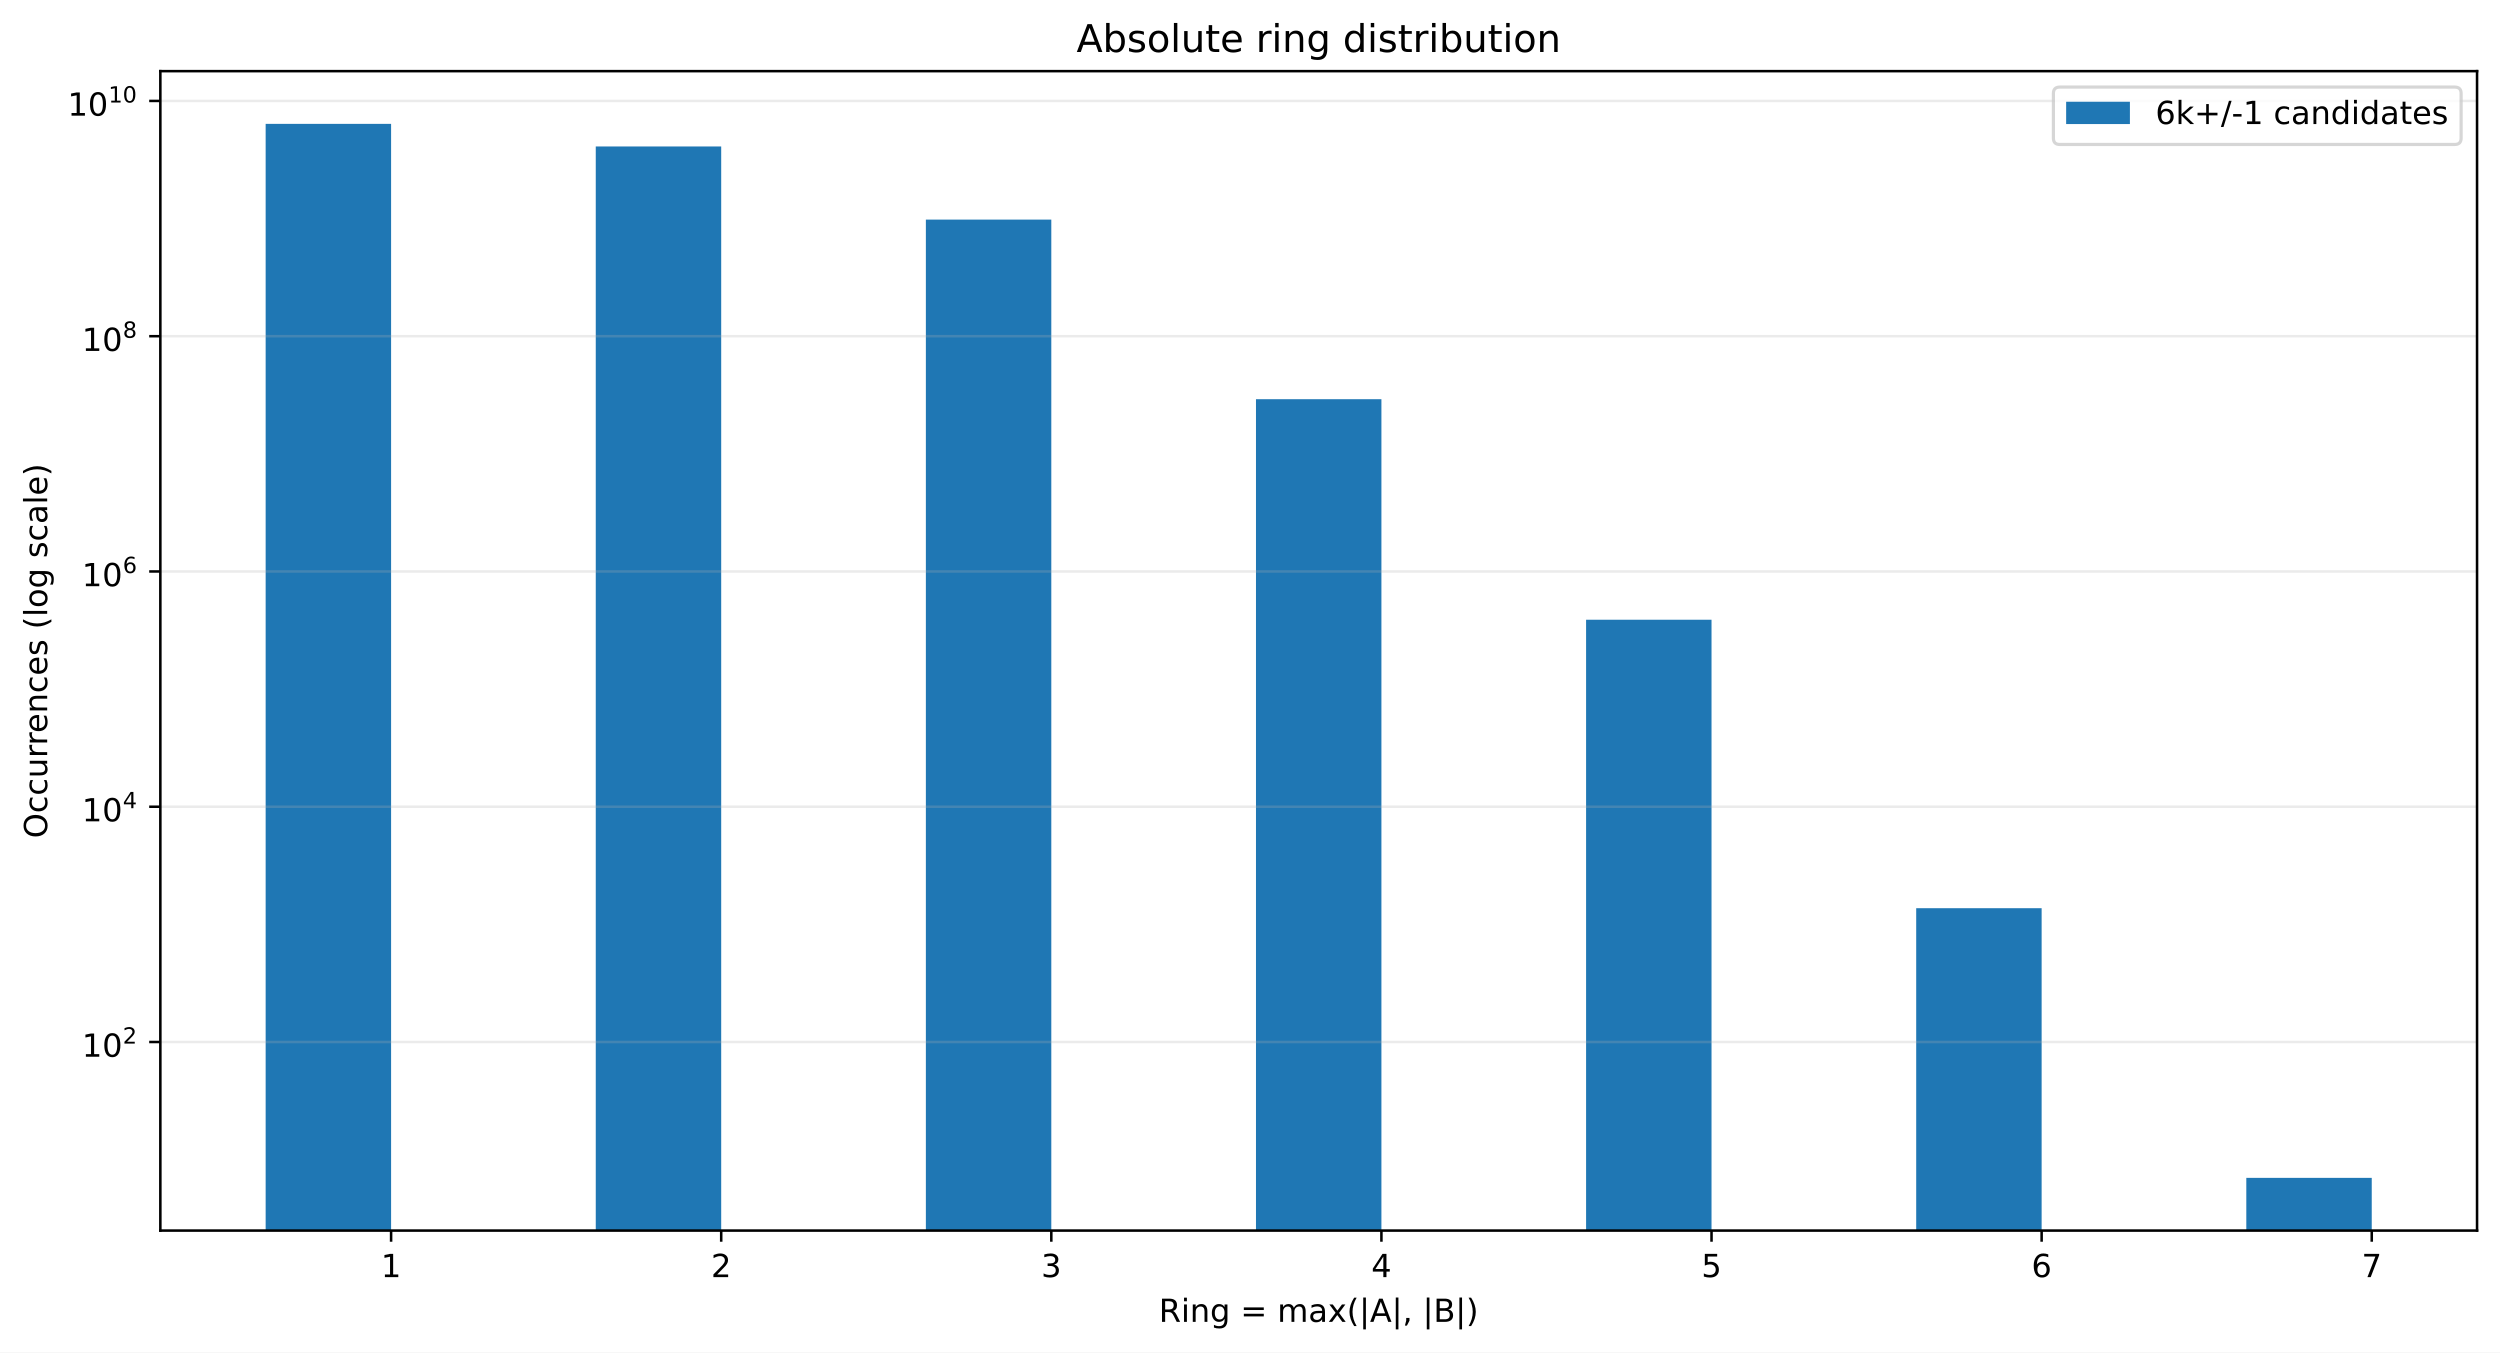
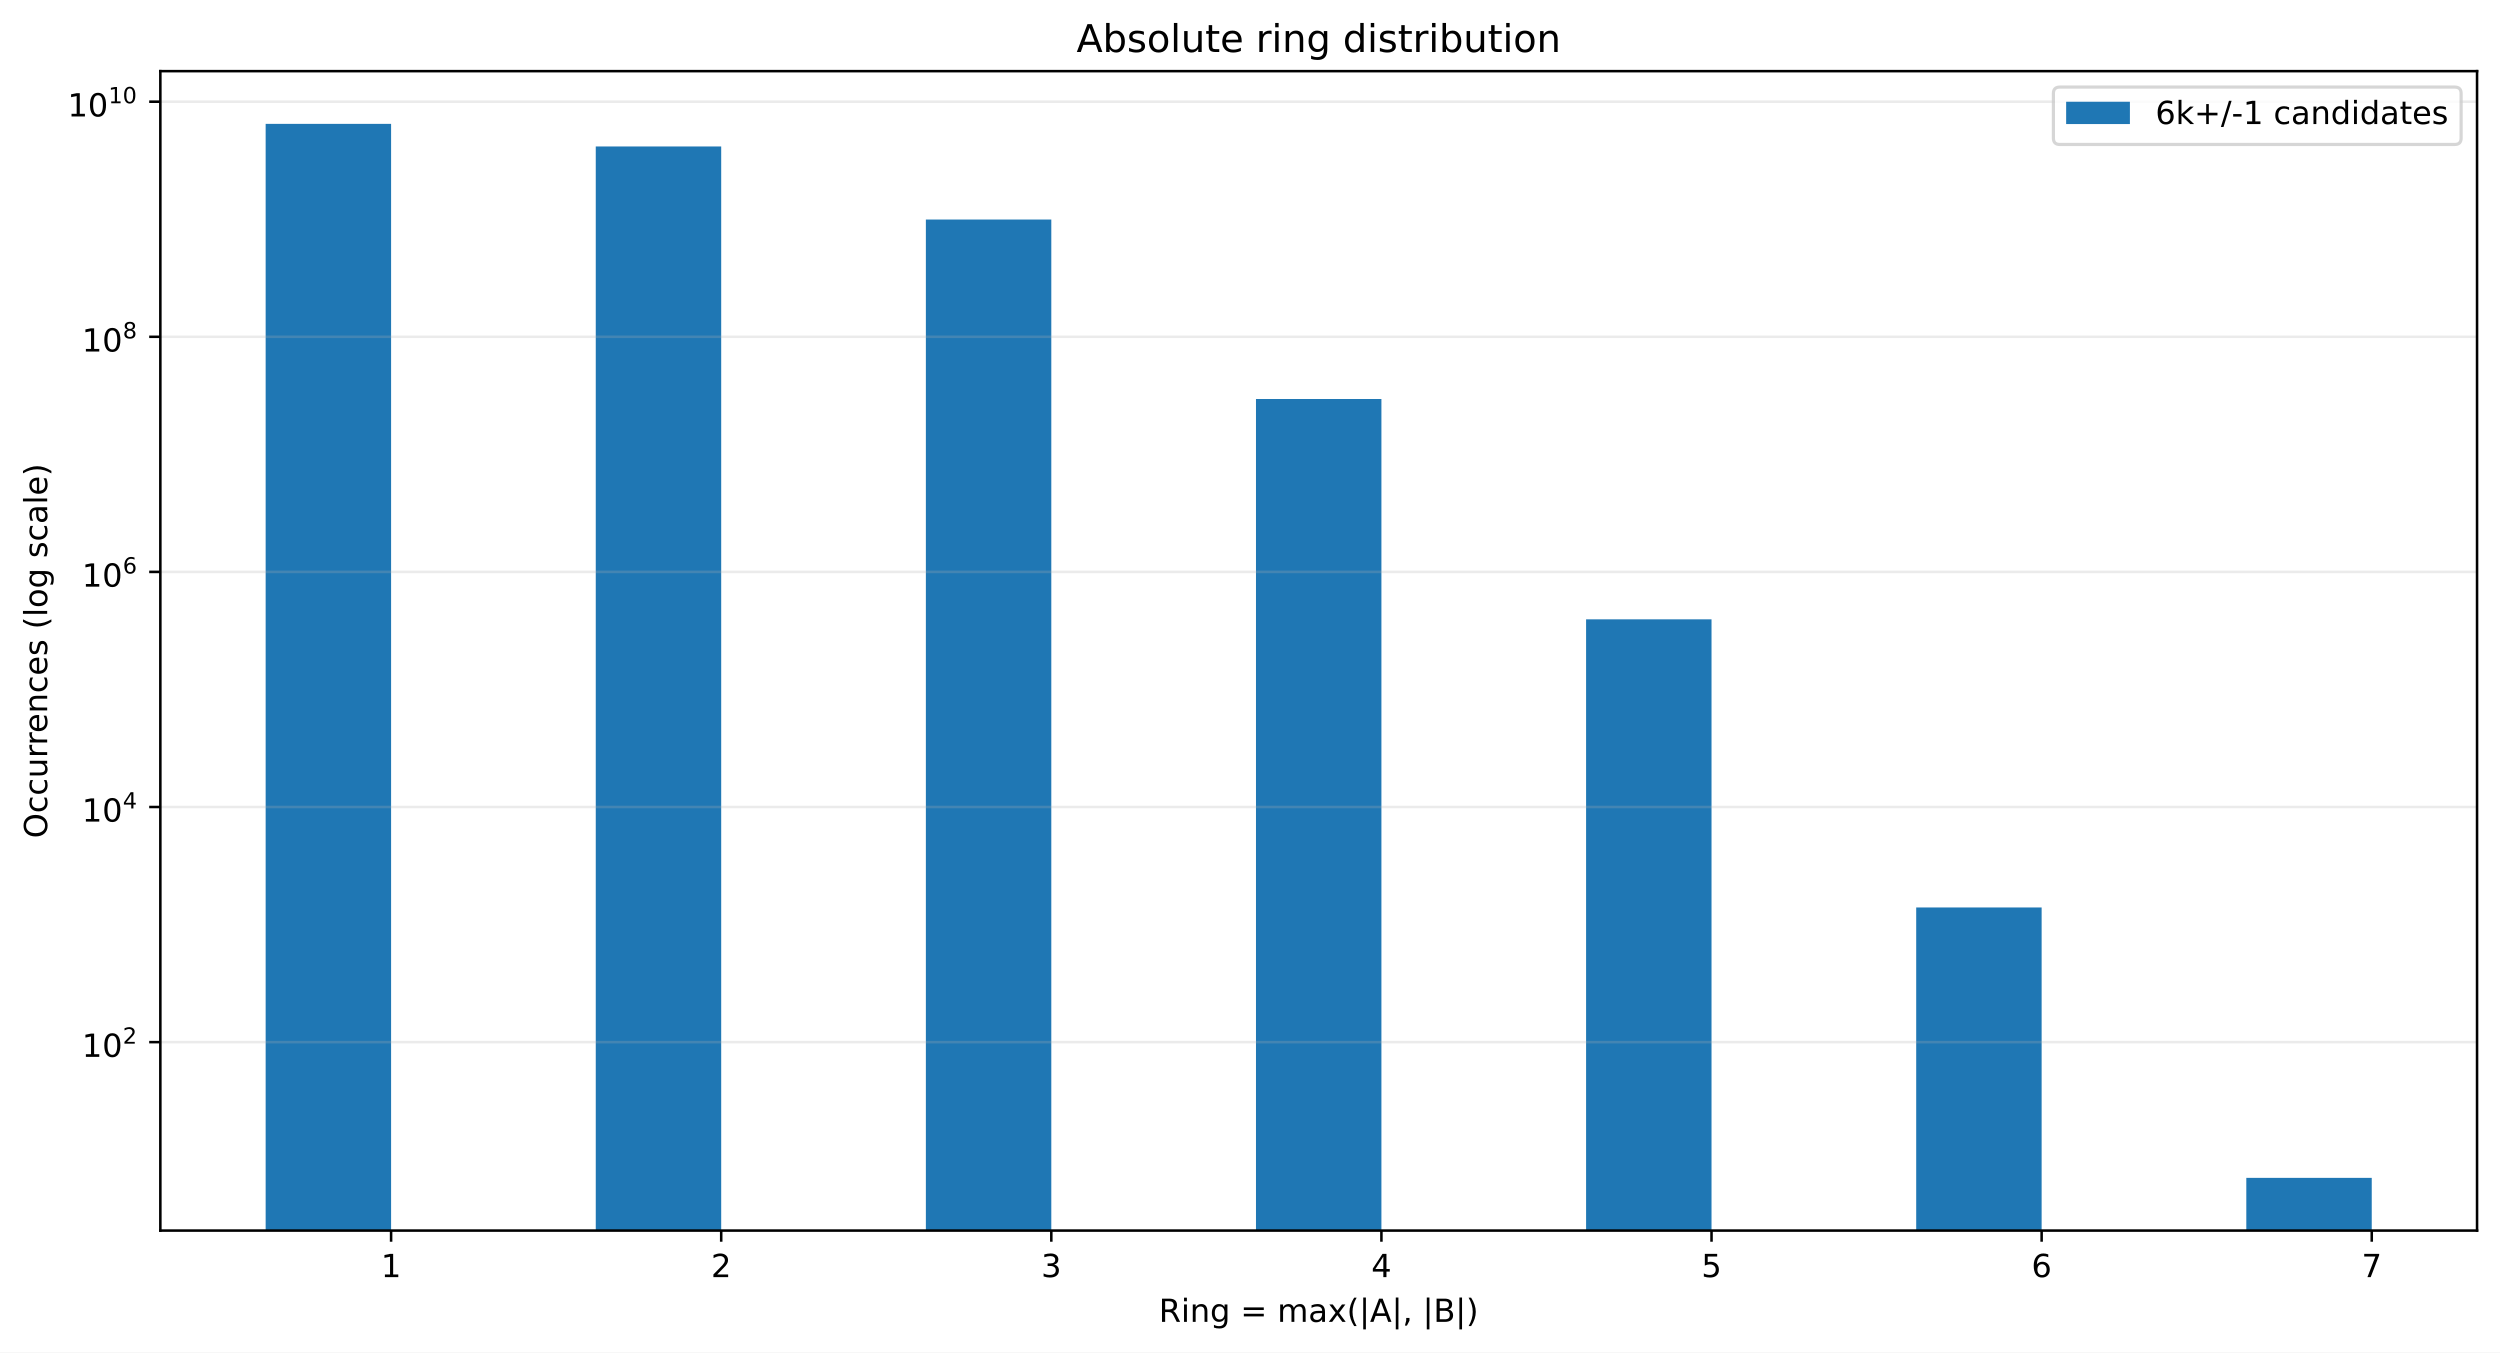
<svg xmlns="http://www.w3.org/2000/svg" xmlns:xlink="http://www.w3.org/1999/xlink" width="784.258pt" height="424.28pt" viewBox="0 0 784.258 424.28" version="1.1">
  <defs>
    <style type="text/css">*{stroke-linejoin: round; stroke-linecap: butt}</style>
  </defs>
  <g id="figure_1">
    <g id="patch_1">
      <path d="M 0 424.28  L 784.258 424.28  L 784.258 0  L 0 0  z " style="fill: #ffffff" />
    </g>
    <g id="axes_1">
      <g id="patch_2">
        <path d="M 50.301 386.036  L 777.058 386.036  L 777.058 22.318  L 50.301 22.318  z " style="fill: #ffffff" />
      </g>
      <g id="patch_3">
-         <path d="M 83.335 37303.512  L 122.687 37303.512  L 122.687 38.851  L 83.335 38.851  z " clip-path="url(#p1a596ff00c)" style="fill: #1f77b4" />
+         <path d="M 83.335 37276.998  L 122.687 37276.998  L 122.687 38.851  L 83.335 38.851  z " clip-path="url(#p537d905f52)" style="fill: #1f77b4" />
      </g>
      <g id="patch_4">
-         <path d="M 186.891 37303.512  L 226.243 37303.512  L 226.243 45.954  L 186.891 45.954  z " clip-path="url(#p1a596ff00c)" style="fill: #1f77b4" />
+         <path d="M 186.891 37276.998  L 226.243 37276.998  L 226.243 45.949  L 186.891 45.949  z " clip-path="url(#p537d905f52)" style="fill: #1f77b4" />
      </g>
      <g id="patch_5">
-         <path d="M 290.448 37303.512  L 329.799 37303.512  L 329.799 68.896  L 290.448 68.896  z " clip-path="url(#p1a596ff00c)" style="fill: #1f77b4" />
+         <path d="M 290.448 37276.998  L 329.799 37276.998  L 329.799 68.874  L 290.448 68.874  z " clip-path="url(#p537d905f52)" style="fill: #1f77b4" />
      </g>
      <g id="patch_6">
-         <path d="M 394.004 37303.512  L 433.355 37303.512  L 433.355 125.231  L 394.004 125.231  z " clip-path="url(#p1a596ff00c)" style="fill: #1f77b4" />
+         <path d="M 394.004 37276.998  L 433.355 37276.998  L 433.355 125.17  L 394.004 125.17  z " clip-path="url(#p537d905f52)" style="fill: #1f77b4" />
      </g>
      <g id="patch_7">
-         <path d="M 497.56 37303.512  L 536.912 37303.512  L 536.912 194.41  L 497.56 194.41  z " clip-path="url(#p1a596ff00c)" style="fill: #1f77b4" />
+         <path d="M 497.56 37276.998  L 536.912 37276.998  L 536.912 194.293  L 497.56 194.293  z " clip-path="url(#p537d905f52)" style="fill: #1f77b4" />
      </g>
      <g id="patch_8">
-         <path d="M 601.116 37303.512  L 640.468 37303.512  L 640.468 284.912  L 601.116 284.912  z " clip-path="url(#p1a596ff00c)" style="fill: #1f77b4" />
+         <path d="M 601.116 37276.998  L 640.468 37276.998  L 640.468 284.684  L 601.116 284.684  z " clip-path="url(#p537d905f52)" style="fill: #1f77b4" />
      </g>
      <g id="patch_9">
-         <path d="M 704.673 37303.512  L 744.024 37303.512  L 744.024 369.503  L 704.673 369.503  z " clip-path="url(#p1a596ff00c)" style="fill: #1f77b4" />
+         <path d="M 704.673 37276.998  L 744.024 37276.998  L 744.024 369.503  L 704.673 369.503  z " clip-path="url(#p537d905f52)" style="fill: #1f77b4" />
      </g>
      <g id="matplotlib.axis_1">
        <g id="xtick_1">
          <g id="line2d_1">
            <defs>
-               <path id="m20269017ff" d="M 0 0  L 0 3.5  " style="stroke: #000000; stroke-width: 0.8" />
+               <path id="med111363a4" d="M 0 0  L 0 3.5  " style="stroke: #000000; stroke-width: 0.8" />
            </defs>
            <g>
-               <use xlink:href="#m20269017ff" x="122.687" y="386.036" style="stroke: #000000; stroke-width: 0.8" />
+               <use xlink:href="#med111363a4" x="122.687" y="386.036" style="stroke: #000000; stroke-width: 0.8" />
            </g>
          </g>
          <g id="text_1">
            <g transform="translate(119.5053 400.6334) scale(0.1 -0.1)">
              <defs>
                <path id="DejaVuSans-14" d="M 794 531  L 1825 531  L 1825 4091  L 703 3866  L 703 4441  L 1819 4666  L 2450 4666  L 2450 531  L 3481 531  L 3481 0  L 794 0  L 794 531  z " transform="scale(0.015625)" />
              </defs>
              <use xlink:href="#DejaVuSans-14" />
            </g>
          </g>
        </g>
        <g id="xtick_2">
          <g id="line2d_2">
            <g>
-               <use xlink:href="#m20269017ff" x="226.243" y="386.036" style="stroke: #000000; stroke-width: 0.8" />
+               <use xlink:href="#med111363a4" x="226.243" y="386.036" style="stroke: #000000; stroke-width: 0.8" />
            </g>
          </g>
          <g id="text_2">
            <g transform="translate(223.0616 400.6334) scale(0.1 -0.1)">
              <defs>
                <path id="DejaVuSans-15" d="M 1228 531  L 3431 531  L 3431 0  L 469 0  L 469 531  Q 828 903 1448 1529  Q 2069 2156 2228 2338  Q 2531 2678 2651 2914  Q 2772 3150 2772 3378  Q 2772 3750 2511 3984  Q 2250 4219 1831 4219  Q 1534 4219 1204 4116  Q 875 4013 500 3803  L 500 4441  Q 881 4594 1212 4672  Q 1544 4750 1819 4750  Q 2544 4750 2975 4387  Q 3406 4025 3406 3419  Q 3406 3131 3298 2873  Q 3191 2616 2906 2266  Q 2828 2175 2409 1742  Q 1991 1309 1228 531  z " transform="scale(0.015625)" />
              </defs>
              <use xlink:href="#DejaVuSans-15" />
            </g>
          </g>
        </g>
        <g id="xtick_3">
          <g id="line2d_3">
            <g>
-               <use xlink:href="#m20269017ff" x="329.799" y="386.036" style="stroke: #000000; stroke-width: 0.8" />
+               <use xlink:href="#med111363a4" x="329.799" y="386.036" style="stroke: #000000; stroke-width: 0.8" />
            </g>
          </g>
          <g id="text_3">
            <g transform="translate(326.6178 400.6334) scale(0.1 -0.1)">
              <defs>
                <path id="DejaVuSans-16" d="M 2597 2516  Q 3050 2419 3304 2112  Q 3559 1806 3559 1356  Q 3559 666 3084 287  Q 2609 -91 1734 -91  Q 1441 -91 1130 -33  Q 819 25 488 141  L 488 750  Q 750 597 1062 519  Q 1375 441 1716 441  Q 2309 441 2620 675  Q 2931 909 2931 1356  Q 2931 1769 2642 2001  Q 2353 2234 1838 2234  L 1294 2234  L 1294 2753  L 1863 2753  Q 2328 2753 2575 2939  Q 2822 3125 2822 3475  Q 2822 3834 2567 4026  Q 2313 4219 1838 4219  Q 1578 4219 1281 4162  Q 984 4106 628 3988  L 628 4550  Q 988 4650 1302 4700  Q 1616 4750 1894 4750  Q 2613 4750 3031 4423  Q 3450 4097 3450 3541  Q 3450 3153 3228 2886  Q 3006 2619 2597 2516  z " transform="scale(0.015625)" />
              </defs>
              <use xlink:href="#DejaVuSans-16" />
            </g>
          </g>
        </g>
        <g id="xtick_4">
          <g id="line2d_4">
            <g>
-               <use xlink:href="#m20269017ff" x="433.355" y="386.036" style="stroke: #000000; stroke-width: 0.8" />
+               <use xlink:href="#med111363a4" x="433.355" y="386.036" style="stroke: #000000; stroke-width: 0.8" />
            </g>
          </g>
          <g id="text_4">
            <g transform="translate(430.174 400.6334) scale(0.1 -0.1)">
              <defs>
                <path id="DejaVuSans-17" d="M 2419 4116  L 825 1625  L 2419 1625  L 2419 4116  z M 2253 4666  L 3047 4666  L 3047 1625  L 3713 1625  L 3713 1100  L 3047 1100  L 3047 0  L 2419 0  L 2419 1100  L 313 1100  L 313 1709  L 2253 4666  z " transform="scale(0.015625)" />
              </defs>
              <use xlink:href="#DejaVuSans-17" />
            </g>
          </g>
        </g>
        <g id="xtick_5">
          <g id="line2d_5">
            <g>
-               <use xlink:href="#m20269017ff" x="536.912" y="386.036" style="stroke: #000000; stroke-width: 0.8" />
+               <use xlink:href="#med111363a4" x="536.912" y="386.036" style="stroke: #000000; stroke-width: 0.8" />
            </g>
          </g>
          <g id="text_5">
            <g transform="translate(533.7303 400.6334) scale(0.1 -0.1)">
              <defs>
                <path id="DejaVuSans-18" d="M 691 4666  L 3169 4666  L 3169 4134  L 1269 4134  L 1269 2991  Q 1406 3038 1543 3061  Q 1681 3084 1819 3084  Q 2600 3084 3056 2656  Q 3513 2228 3513 1497  Q 3513 744 3044 326  Q 2575 -91 1722 -91  Q 1428 -91 1123 -41  Q 819 9 494 109  L 494 744  Q 775 591 1075 516  Q 1375 441 1709 441  Q 2250 441 2565 725  Q 2881 1009 2881 1497  Q 2881 1984 2565 2268  Q 2250 2553 1709 2553  Q 1456 2553 1204 2497  Q 953 2441 691 2322  L 691 4666  z " transform="scale(0.015625)" />
              </defs>
              <use xlink:href="#DejaVuSans-18" />
            </g>
          </g>
        </g>
        <g id="xtick_6">
          <g id="line2d_6">
            <g>
-               <use xlink:href="#m20269017ff" x="640.468" y="386.036" style="stroke: #000000; stroke-width: 0.8" />
+               <use xlink:href="#med111363a4" x="640.468" y="386.036" style="stroke: #000000; stroke-width: 0.8" />
            </g>
          </g>
          <g id="text_6">
            <g transform="translate(637.2865 400.6334) scale(0.1 -0.1)">
              <defs>
                <path id="DejaVuSans-19" d="M 2113 2584  Q 1688 2584 1439 2293  Q 1191 2003 1191 1497  Q 1191 994 1439 701  Q 1688 409 2113 409  Q 2538 409 2786 701  Q 3034 994 3034 1497  Q 3034 2003 2786 2293  Q 2538 2584 2113 2584  z M 3366 4563  L 3366 3988  Q 3128 4100 2886 4159  Q 2644 4219 2406 4219  Q 1781 4219 1451 3797  Q 1122 3375 1075 2522  Q 1259 2794 1537 2939  Q 1816 3084 2150 3084  Q 2853 3084 3261 2657  Q 3669 2231 3669 1497  Q 3669 778 3244 343  Q 2819 -91 2113 -91  Q 1303 -91 875 529  Q 447 1150 447 2328  Q 447 3434 972 4092  Q 1497 4750 2381 4750  Q 2619 4750 2861 4703  Q 3103 4656 3366 4563  z " transform="scale(0.015625)" />
              </defs>
              <use xlink:href="#DejaVuSans-19" />
            </g>
          </g>
        </g>
        <g id="xtick_7">
          <g id="line2d_7">
            <g>
-               <use xlink:href="#m20269017ff" x="744.024" y="386.036" style="stroke: #000000; stroke-width: 0.8" />
+               <use xlink:href="#med111363a4" x="744.024" y="386.036" style="stroke: #000000; stroke-width: 0.8" />
            </g>
          </g>
          <g id="text_7">
            <g transform="translate(740.8427 400.6334) scale(0.1 -0.1)">
              <defs>
                <path id="DejaVuSans-1a" d="M 525 4666  L 3525 4666  L 3525 4397  L 1831 0  L 1172 0  L 2766 4134  L 525 4134  L 525 4666  z " transform="scale(0.015625)" />
              </defs>
              <use xlink:href="#DejaVuSans-1a" />
            </g>
          </g>
        </g>
        <g id="text_8">
          <g transform="translate(363.5437 414.678) scale(0.1 -0.1)">
            <defs>
              <path id="DejaVuSans-35" d="M 2841 2188  Q 3044 2119 3236 1894  Q 3428 1669 3622 1275  L 4263 0  L 3584 0  L 2988 1197  Q 2756 1666 2539 1819  Q 2322 1972 1947 1972  L 1259 1972  L 1259 0  L 628 0  L 628 4666  L 2053 4666  Q 2853 4666 3247 4331  Q 3641 3997 3641 3322  Q 3641 2881 3436 2590  Q 3231 2300 2841 2188  z M 1259 4147  L 1259 2491  L 2053 2491  Q 2509 2491 2742 2702  Q 2975 2913 2975 3322  Q 2975 3731 2742 3939  Q 2509 4147 2053 4147  L 1259 4147  z " transform="scale(0.015625)" />
              <path id="DejaVuSans-4c" d="M 603 3500  L 1178 3500  L 1178 0  L 603 0  L 603 3500  z M 603 4863  L 1178 4863  L 1178 4134  L 603 4134  L 603 4863  z " transform="scale(0.015625)" />
              <path id="DejaVuSans-51" d="M 3513 2113  L 3513 0  L 2938 0  L 2938 2094  Q 2938 2591 2744 2837  Q 2550 3084 2163 3084  Q 1697 3084 1428 2787  Q 1159 2491 1159 1978  L 1159 0  L 581 0  L 581 3500  L 1159 3500  L 1159 2956  Q 1366 3272 1645 3428  Q 1925 3584 2291 3584  Q 2894 3584 3203 3211  Q 3513 2838 3513 2113  z " transform="scale(0.015625)" />
              <path id="DejaVuSans-4a" d="M 2906 1791  Q 2906 2416 2648 2759  Q 2391 3103 1925 3103  Q 1463 3103 1205 2759  Q 947 2416 947 1791  Q 947 1169 1205 825  Q 1463 481 1925 481  Q 2391 481 2648 825  Q 2906 1169 2906 1791  z M 3481 434  Q 3481 -459 3084 -895  Q 2688 -1331 1869 -1331  Q 1566 -1331 1297 -1286  Q 1028 -1241 775 -1147  L 775 -588  Q 1028 -725 1275 -790  Q 1522 -856 1778 -856  Q 2344 -856 2625 -561  Q 2906 -266 2906 331  L 2906 616  Q 2728 306 2450 153  Q 2172 0 1784 0  Q 1141 0 747 490  Q 353 981 353 1791  Q 353 2603 747 3093  Q 1141 3584 1784 3584  Q 2172 3584 2450 3431  Q 2728 3278 2906 2969  L 2906 3500  L 3481 3500  L 3481 434  z " transform="scale(0.015625)" />
              <path id="DejaVuSans-3" transform="scale(0.015625)" />
              <path id="DejaVuSans-20" d="M 678 2906  L 4684 2906  L 4684 2381  L 678 2381  L 678 2906  z M 678 1631  L 4684 1631  L 4684 1100  L 678 1100  L 678 1631  z " transform="scale(0.015625)" />
              <path id="DejaVuSans-50" d="M 3328 2828  Q 3544 3216 3844 3400  Q 4144 3584 4550 3584  Q 5097 3584 5394 3201  Q 5691 2819 5691 2113  L 5691 0  L 5113 0  L 5113 2094  Q 5113 2597 4934 2840  Q 4756 3084 4391 3084  Q 3944 3084 3684 2787  Q 3425 2491 3425 1978  L 3425 0  L 2847 0  L 2847 2094  Q 2847 2600 2669 2842  Q 2491 3084 2119 3084  Q 1678 3084 1418 2786  Q 1159 2488 1159 1978  L 1159 0  L 581 0  L 581 3500  L 1159 3500  L 1159 2956  Q 1356 3278 1631 3431  Q 1906 3584 2284 3584  Q 2666 3584 2933 3390  Q 3200 3197 3328 2828  z " transform="scale(0.015625)" />
              <path id="DejaVuSans-44" d="M 2194 1759  Q 1497 1759 1228 1600  Q 959 1441 959 1056  Q 959 750 1161 570  Q 1363 391 1709 391  Q 2188 391 2477 730  Q 2766 1069 2766 1631  L 2766 1759  L 2194 1759  z M 3341 1997  L 3341 0  L 2766 0  L 2766 531  Q 2569 213 2275 61  Q 1981 -91 1556 -91  Q 1019 -91 701 211  Q 384 513 384 1019  Q 384 1609 779 1909  Q 1175 2209 1959 2209  L 2766 2209  L 2766 2266  Q 2766 2663 2505 2880  Q 2244 3097 1772 3097  Q 1472 3097 1187 3025  Q 903 2953 641 2809  L 641 3341  Q 956 3463 1253 3523  Q 1550 3584 1831 3584  Q 2591 3584 2966 3190  Q 3341 2797 3341 1997  z " transform="scale(0.015625)" />
              <path id="DejaVuSans-5b" d="M 3513 3500  L 2247 1797  L 3578 0  L 2900 0  L 1881 1375  L 863 0  L 184 0  L 1544 1831  L 300 3500  L 978 3500  L 1906 2253  L 2834 3500  L 3513 3500  z " transform="scale(0.015625)" />
              <path id="DejaVuSans-b" d="M 1984 4856  Q 1566 4138 1362 3434  Q 1159 2731 1159 2009  Q 1159 1288 1364 580  Q 1569 -128 1984 -844  L 1484 -844  Q 1016 -109 783 600  Q 550 1309 550 2009  Q 550 2706 781 3412  Q 1013 4119 1484 4856  L 1984 4856  z " transform="scale(0.015625)" />
              <path id="DejaVuSans-5f" d="M 1344 4891  L 1344 -1509  L 813 -1509  L 813 4891  L 1344 4891  z " transform="scale(0.015625)" />
              <path id="DejaVuSans-24" d="M 2188 4044  L 1331 1722  L 3047 1722  L 2188 4044  z M 1831 4666  L 2547 4666  L 4325 0  L 3669 0  L 3244 1197  L 1141 1197  L 716 0  L 50 0  L 1831 4666  z " transform="scale(0.015625)" />
              <path id="DejaVuSans-f" d="M 750 794  L 1409 794  L 1409 256  L 897 -744  L 494 -744  L 750 256  L 750 794  z " transform="scale(0.015625)" />
              <path id="DejaVuSans-25" d="M 1259 2228  L 1259 519  L 2272 519  Q 2781 519 3026 730  Q 3272 941 3272 1375  Q 3272 1813 3026 2020  Q 2781 2228 2272 2228  L 1259 2228  z M 1259 4147  L 1259 2741  L 2194 2741  Q 2656 2741 2882 2914  Q 3109 3088 3109 3444  Q 3109 3797 2882 3972  Q 2656 4147 2194 4147  L 1259 4147  z M 628 4666  L 2241 4666  Q 2963 4666 3353 4366  Q 3744 4066 3744 3513  Q 3744 3084 3544 2831  Q 3344 2578 2956 2516  Q 3422 2416 3680 2098  Q 3938 1781 3938 1306  Q 3938 681 3513 340  Q 3088 0 2303 0  L 628 0  L 628 4666  z " transform="scale(0.015625)" />
              <path id="DejaVuSans-c" d="M 513 4856  L 1013 4856  Q 1481 4119 1714 3412  Q 1947 2706 1947 2009  Q 1947 1309 1714 600  Q 1481 -109 1013 -844  L 513 -844  Q 928 -128 1133 580  Q 1338 1288 1338 2009  Q 1338 2731 1133 3434  Q 928 4138 513 4856  z " transform="scale(0.015625)" />
            </defs>
            <use xlink:href="#DejaVuSans-35" />
            <use xlink:href="#DejaVuSans-4c" transform="translate(69.48438 0)" />
            <use xlink:href="#DejaVuSans-51" transform="translate(97.26562 0)" />
            <use xlink:href="#DejaVuSans-4a" transform="translate(160.6406 0)" />
            <use xlink:href="#DejaVuSans-3" transform="translate(224.125 0)" />
            <use xlink:href="#DejaVuSans-20" transform="translate(255.9062 0)" />
            <use xlink:href="#DejaVuSans-3" transform="translate(339.7031 0)" />
            <use xlink:href="#DejaVuSans-50" transform="translate(371.4844 0)" />
            <use xlink:href="#DejaVuSans-44" transform="translate(468.8906 0)" />
            <use xlink:href="#DejaVuSans-5b" transform="translate(530.1719 0)" />
            <use xlink:href="#DejaVuSans-b" transform="translate(589.3594 0)" />
            <use xlink:href="#DejaVuSans-5f" transform="translate(628.375 0)" />
            <use xlink:href="#DejaVuSans-24" transform="translate(662.0625 0)" />
            <use xlink:href="#DejaVuSans-5f" transform="translate(730.4688 0)" />
            <use xlink:href="#DejaVuSans-f" transform="translate(764.1562 0)" />
            <use xlink:href="#DejaVuSans-3" transform="translate(795.9375 0)" />
            <use xlink:href="#DejaVuSans-5f" transform="translate(827.7188 0)" />
            <use xlink:href="#DejaVuSans-25" transform="translate(861.4062 0)" />
            <use xlink:href="#DejaVuSans-5f" transform="translate(930.0156 0)" />
            <use xlink:href="#DejaVuSans-c" transform="translate(963.7031 0)" />
          </g>
        </g>
      </g>
      <g id="matplotlib.axis_2">
        <g id="ytick_1">
          <g id="line2d_8">
-             <path d="M 50.301 326.884  L 777.058 326.884  " clip-path="url(#p1a596ff00c)" style="fill: none; stroke: #b0b0b0; stroke-opacity: 0.25; stroke-width: 0.8; stroke-linecap: square" />
+             <path d="M 50.301 326.915  L 777.058 326.915  " clip-path="url(#p537d905f52)" style="fill: none; stroke: #b0b0b0; stroke-opacity: 0.25; stroke-width: 0.8; stroke-linecap: square" />
          </g>
          <g id="line2d_9">
            <defs>
-               <path id="m84a1f8889d" d="M 0 0  L -3.5 0  " style="stroke: #000000; stroke-width: 0.8" />
+               <path id="m55bdf0d907" d="M 0 0  L -3.5 0  " style="stroke: #000000; stroke-width: 0.8" />
            </defs>
            <g>
-               <use xlink:href="#m84a1f8889d" x="50.301" y="326.884" style="stroke: #000000; stroke-width: 0.8" />
+               <use xlink:href="#m55bdf0d907" x="50.301" y="326.915" style="stroke: #000000; stroke-width: 0.8" />
            </g>
          </g>
          <g id="text_9">
-             <g transform="translate(25.70078 331.584) scale(0.1 -0.1)">
+             <g transform="translate(25.70078 331.6146) scale(0.1 -0.1)">
              <defs>
                <path id="DejaVuSans-13" d="M 2034 4250  Q 1547 4250 1301 3770  Q 1056 3291 1056 2328  Q 1056 1369 1301 889  Q 1547 409 2034 409  Q 2525 409 2770 889  Q 3016 1369 3016 2328  Q 3016 3291 2770 3770  Q 2525 4250 2034 4250  z M 2034 4750  Q 2819 4750 3233 4129  Q 3647 3509 3647 2328  Q 3647 1150 3233 529  Q 2819 -91 2034 -91  Q 1250 -91 836 529  Q 422 1150 422 2328  Q 422 3509 836 4129  Q 1250 4750 2034 4750  z " transform="scale(0.015625)" />
              </defs>
              <use xlink:href="#DejaVuSans-14" transform="translate(0 0.746875)" />
              <use xlink:href="#DejaVuSans-13" transform="translate(63.62305 0.746875)" />
              <use xlink:href="#DejaVuSans-15" transform="translate(128.2031 42.04688) scale(0.7)" />
            </g>
          </g>
        </g>
        <g id="ytick_2">
          <g id="line2d_10">
-             <path d="M 50.301 253.078  L 777.058 253.078  " clip-path="url(#p1a596ff00c)" style="fill: none; stroke: #b0b0b0; stroke-opacity: 0.25; stroke-width: 0.8; stroke-linecap: square" />
+             <path d="M 50.301 253.162  L 777.058 253.162  " clip-path="url(#p537d905f52)" style="fill: none; stroke: #b0b0b0; stroke-opacity: 0.25; stroke-width: 0.8; stroke-linecap: square" />
          </g>
          <g id="line2d_11">
            <g>
-               <use xlink:href="#m84a1f8889d" x="50.301" y="253.078" style="stroke: #000000; stroke-width: 0.8" />
+               <use xlink:href="#m55bdf0d907" x="50.301" y="253.162" style="stroke: #000000; stroke-width: 0.8" />
            </g>
          </g>
          <g id="text_10">
-             <g transform="translate(25.70078 257.7284) scale(0.1 -0.1)">
+             <g transform="translate(25.70078 257.812) scale(0.1 -0.1)">
              <use xlink:href="#DejaVuSans-14" transform="translate(0 0.665625)" />
              <use xlink:href="#DejaVuSans-13" transform="translate(63.62305 0.665625)" />
              <use xlink:href="#DejaVuSans-17" transform="translate(128.2031 41.96563) scale(0.7)" />
            </g>
          </g>
        </g>
        <g id="ytick_3">
          <g id="line2d_12">
-             <path d="M 50.301 179.273  L 777.058 179.273  " clip-path="url(#p1a596ff00c)" style="fill: none; stroke: #b0b0b0; stroke-opacity: 0.25; stroke-width: 0.8; stroke-linecap: square" />
+             <path d="M 50.301 179.409  L 777.058 179.409  " clip-path="url(#p537d905f52)" style="fill: none; stroke: #b0b0b0; stroke-opacity: 0.25; stroke-width: 0.8; stroke-linecap: square" />
          </g>
          <g id="line2d_13">
            <g>
-               <use xlink:href="#m84a1f8889d" x="50.301" y="179.273" style="stroke: #000000; stroke-width: 0.8" />
+               <use xlink:href="#m55bdf0d907" x="50.301" y="179.409" style="stroke: #000000; stroke-width: 0.8" />
            </g>
          </g>
          <g id="text_11">
-             <g transform="translate(25.70078 183.9727) scale(0.1 -0.1)">
+             <g transform="translate(25.70078 184.1093) scale(0.1 -0.1)">
              <use xlink:href="#DejaVuSans-14" transform="translate(0 0.746875)" />
              <use xlink:href="#DejaVuSans-13" transform="translate(63.62305 0.746875)" />
              <use xlink:href="#DejaVuSans-19" transform="translate(128.2031 42.04688) scale(0.7)" />
            </g>
          </g>
        </g>
        <g id="ytick_4">
          <g id="line2d_14">
-             <path d="M 50.301 105.467  L 777.058 105.467  " clip-path="url(#p1a596ff00c)" style="fill: none; stroke: #b0b0b0; stroke-opacity: 0.25; stroke-width: 0.8; stroke-linecap: square" />
+             <path d="M 50.301 105.657  L 777.058 105.657  " clip-path="url(#p537d905f52)" style="fill: none; stroke: #b0b0b0; stroke-opacity: 0.25; stroke-width: 0.8; stroke-linecap: square" />
          </g>
          <g id="line2d_15">
            <g>
-               <use xlink:href="#m84a1f8889d" x="50.301" y="105.467" style="stroke: #000000; stroke-width: 0.8" />
+               <use xlink:href="#m55bdf0d907" x="50.301" y="105.657" style="stroke: #000000; stroke-width: 0.8" />
            </g>
          </g>
          <g id="text_12">
-             <g transform="translate(25.70078 110.1671) scale(0.1 -0.1)">
+             <g transform="translate(25.70078 110.3566) scale(0.1 -0.1)">
              <defs>
                <path id="DejaVuSans-1b" d="M 2034 2216  Q 1584 2216 1326 1975  Q 1069 1734 1069 1313  Q 1069 891 1326 650  Q 1584 409 2034 409  Q 2484 409 2743 651  Q 3003 894 3003 1313  Q 3003 1734 2745 1975  Q 2488 2216 2034 2216  z M 1403 2484  Q 997 2584 770 2862  Q 544 3141 544 3541  Q 544 4100 942 4425  Q 1341 4750 2034 4750  Q 2731 4750 3128 4425  Q 3525 4100 3525 3541  Q 3525 3141 3298 2862  Q 3072 2584 2669 2484  Q 3125 2378 3379 2068  Q 3634 1759 3634 1313  Q 3634 634 3220 271  Q 2806 -91 2034 -91  Q 1263 -91 848 271  Q 434 634 434 1313  Q 434 1759 690 2068  Q 947 2378 1403 2484  z M 1172 3481  Q 1172 3119 1398 2916  Q 1625 2713 2034 2713  Q 2441 2713 2670 2916  Q 2900 3119 2900 3481  Q 2900 3844 2670 4047  Q 2441 4250 2034 4250  Q 1625 4250 1398 4047  Q 1172 3844 1172 3481  z " transform="scale(0.015625)" />
              </defs>
              <use xlink:href="#DejaVuSans-14" transform="translate(0 0.746875)" />
              <use xlink:href="#DejaVuSans-13" transform="translate(63.62305 0.746875)" />
              <use xlink:href="#DejaVuSans-1b" transform="translate(128.2031 42.04688) scale(0.7)" />
            </g>
          </g>
        </g>
        <g id="ytick_5">
          <g id="line2d_16">
-             <path d="M 50.301 31.661  L 777.058 31.661  " clip-path="url(#p1a596ff00c)" style="fill: none; stroke: #b0b0b0; stroke-opacity: 0.25; stroke-width: 0.8; stroke-linecap: square" />
+             <path d="M 50.301 31.904  L 777.058 31.904  " clip-path="url(#p537d905f52)" style="fill: none; stroke: #b0b0b0; stroke-opacity: 0.25; stroke-width: 0.8; stroke-linecap: square" />
          </g>
          <g id="line2d_17">
            <g>
-               <use xlink:href="#m84a1f8889d" x="50.301" y="31.661" style="stroke: #000000; stroke-width: 0.8" />
+               <use xlink:href="#m55bdf0d907" x="50.301" y="31.904" style="stroke: #000000; stroke-width: 0.8" />
            </g>
          </g>
          <g id="text_13">
-             <g transform="translate(21.20078 36.36144) scale(0.1 -0.1)">
+             <g transform="translate(21.20078 36.60397) scale(0.1 -0.1)">
              <use xlink:href="#DejaVuSans-14" transform="translate(0 0.746875)" />
              <use xlink:href="#DejaVuSans-13" transform="translate(63.62305 0.746875)" />
              <use xlink:href="#DejaVuSans-14" transform="translate(128.2031 42.04688) scale(0.7)" />
              <use xlink:href="#DejaVuSans-13" transform="translate(172.7393 42.04688) scale(0.7)" />
            </g>
          </g>
        </g>
        <g id="text_14">
          <g transform="translate(14.79844 262.9551) rotate(-90) scale(0.1 -0.1)">
            <defs>
              <path id="DejaVuSans-32" d="M 2522 4238  Q 1834 4238 1429 3725  Q 1025 3213 1025 2328  Q 1025 1447 1429 934  Q 1834 422 2522 422  Q 3209 422 3611 934  Q 4013 1447 4013 2328  Q 4013 3213 3611 3725  Q 3209 4238 2522 4238  z M 2522 4750  Q 3503 4750 4090 4092  Q 4678 3434 4678 2328  Q 4678 1225 4090 567  Q 3503 -91 2522 -91  Q 1538 -91 948 565  Q 359 1222 359 2328  Q 359 3434 948 4092  Q 1538 4750 2522 4750  z " transform="scale(0.015625)" />
              <path id="DejaVuSans-46" d="M 3122 3366  L 3122 2828  Q 2878 2963 2633 3030  Q 2388 3097 2138 3097  Q 1578 3097 1268 2742  Q 959 2388 959 1747  Q 959 1106 1268 751  Q 1578 397 2138 397  Q 2388 397 2633 464  Q 2878 531 3122 666  L 3122 134  Q 2881 22 2623 -34  Q 2366 -91 2075 -91  Q 1284 -91 818 406  Q 353 903 353 1747  Q 353 2603 823 3093  Q 1294 3584 2113 3584  Q 2378 3584 2631 3529  Q 2884 3475 3122 3366  z " transform="scale(0.015625)" />
              <path id="DejaVuSans-58" d="M 544 1381  L 544 3500  L 1119 3500  L 1119 1403  Q 1119 906 1312 657  Q 1506 409 1894 409  Q 2359 409 2629 706  Q 2900 1003 2900 1516  L 2900 3500  L 3475 3500  L 3475 0  L 2900 0  L 2900 538  Q 2691 219 2414 64  Q 2138 -91 1772 -91  Q 1169 -91 856 284  Q 544 659 544 1381  z M 1991 3584  L 1991 3584  z " transform="scale(0.015625)" />
              <path id="DejaVuSans-55" d="M 2631 2963  Q 2534 3019 2420 3045  Q 2306 3072 2169 3072  Q 1681 3072 1420 2755  Q 1159 2438 1159 1844  L 1159 0  L 581 0  L 581 3500  L 1159 3500  L 1159 2956  Q 1341 3275 1631 3429  Q 1922 3584 2338 3584  Q 2397 3584 2469 3576  Q 2541 3569 2628 3553  L 2631 2963  z " transform="scale(0.015625)" />
              <path id="DejaVuSans-48" d="M 3597 1894  L 3597 1613  L 953 1613  Q 991 1019 1311 708  Q 1631 397 2203 397  Q 2534 397 2845 478  Q 3156 559 3463 722  L 3463 178  Q 3153 47 2828 -22  Q 2503 -91 2169 -91  Q 1331 -91 842 396  Q 353 884 353 1716  Q 353 2575 817 3079  Q 1281 3584 2069 3584  Q 2775 3584 3186 3129  Q 3597 2675 3597 1894  z M 3022 2063  Q 3016 2534 2758 2815  Q 2500 3097 2075 3097  Q 1594 3097 1305 2825  Q 1016 2553 972 2059  L 3022 2063  z " transform="scale(0.015625)" />
              <path id="DejaVuSans-56" d="M 2834 3397  L 2834 2853  Q 2591 2978 2328 3040  Q 2066 3103 1784 3103  Q 1356 3103 1142 2972  Q 928 2841 928 2578  Q 928 2378 1081 2264  Q 1234 2150 1697 2047  L 1894 2003  Q 2506 1872 2764 1633  Q 3022 1394 3022 966  Q 3022 478 2636 193  Q 2250 -91 1575 -91  Q 1294 -91 989 -36  Q 684 19 347 128  L 347 722  Q 666 556 975 473  Q 1284 391 1588 391  Q 1994 391 2212 530  Q 2431 669 2431 922  Q 2431 1156 2273 1281  Q 2116 1406 1581 1522  L 1381 1569  Q 847 1681 609 1914  Q 372 2147 372 2553  Q 372 3047 722 3315  Q 1072 3584 1716 3584  Q 2034 3584 2315 3537  Q 2597 3491 2834 3397  z " transform="scale(0.015625)" />
              <path id="DejaVuSans-4f" d="M 603 4863  L 1178 4863  L 1178 0  L 603 0  L 603 4863  z " transform="scale(0.015625)" />
              <path id="DejaVuSans-52" d="M 1959 3097  Q 1497 3097 1228 2736  Q 959 2375 959 1747  Q 959 1119 1226 758  Q 1494 397 1959 397  Q 2419 397 2687 759  Q 2956 1122 2956 1747  Q 2956 2369 2687 2733  Q 2419 3097 1959 3097  z M 1959 3584  Q 2709 3584 3137 3096  Q 3566 2609 3566 1747  Q 3566 888 3137 398  Q 2709 -91 1959 -91  Q 1206 -91 779 398  Q 353 888 353 1747  Q 353 2609 779 3096  Q 1206 3584 1959 3584  z " transform="scale(0.015625)" />
            </defs>
            <use xlink:href="#DejaVuSans-32" />
            <use xlink:href="#DejaVuSans-46" transform="translate(78.71875 0)" />
            <use xlink:href="#DejaVuSans-46" transform="translate(133.7031 0)" />
            <use xlink:href="#DejaVuSans-58" transform="translate(188.6875 0)" />
            <use xlink:href="#DejaVuSans-55" transform="translate(252.0625 0)" />
            <use xlink:href="#DejaVuSans-55" transform="translate(291.4219 0)" />
            <use xlink:href="#DejaVuSans-48" transform="translate(330.3281 0)" />
            <use xlink:href="#DejaVuSans-51" transform="translate(391.8594 0)" />
            <use xlink:href="#DejaVuSans-46" transform="translate(455.2344 0)" />
            <use xlink:href="#DejaVuSans-48" transform="translate(510.2188 0)" />
            <use xlink:href="#DejaVuSans-56" transform="translate(571.75 0)" />
            <use xlink:href="#DejaVuSans-3" transform="translate(623.8438 0)" />
            <use xlink:href="#DejaVuSans-b" transform="translate(655.625 0)" />
            <use xlink:href="#DejaVuSans-4f" transform="translate(694.6406 0)" />
            <use xlink:href="#DejaVuSans-52" transform="translate(722.4219 0)" />
            <use xlink:href="#DejaVuSans-4a" transform="translate(783.6094 0)" />
            <use xlink:href="#DejaVuSans-3" transform="translate(847.0938 0)" />
            <use xlink:href="#DejaVuSans-56" transform="translate(878.875 0)" />
            <use xlink:href="#DejaVuSans-46" transform="translate(930.9688 0)" />
            <use xlink:href="#DejaVuSans-44" transform="translate(985.9531 0)" />
            <use xlink:href="#DejaVuSans-4f" transform="translate(1047.234 0)" />
            <use xlink:href="#DejaVuSans-48" transform="translate(1075.016 0)" />
            <use xlink:href="#DejaVuSans-c" transform="translate(1136.547 0)" />
          </g>
        </g>
      </g>
      <g id="patch_10">
        <path d="M 50.301 386.036  L 50.301 22.318  " style="fill: none; stroke: #000000; stroke-width: 0.8; stroke-linejoin: miter; stroke-linecap: square" />
      </g>
      <g id="patch_11">
        <path d="M 777.058 386.036  L 777.058 22.318  " style="fill: none; stroke: #000000; stroke-width: 0.8; stroke-linejoin: miter; stroke-linecap: square" />
      </g>
      <g id="patch_12">
        <path d="M 50.301 386.036  L 777.058 386.036  " style="fill: none; stroke: #000000; stroke-width: 0.8; stroke-linejoin: miter; stroke-linecap: square" />
      </g>
      <g id="patch_13">
        <path d="M 50.301 22.318  L 777.058 22.318  " style="fill: none; stroke: #000000; stroke-width: 0.8; stroke-linejoin: miter; stroke-linecap: square" />
      </g>
      <g id="text_15">
        <g transform="translate(337.7055 16.31812) scale(0.12 -0.12)">
          <defs>
            <path id="DejaVuSans-45" d="M 3116 1747  Q 3116 2381 2855 2742  Q 2594 3103 2138 3103  Q 1681 3103 1420 2742  Q 1159 2381 1159 1747  Q 1159 1113 1420 752  Q 1681 391 2138 391  Q 2594 391 2855 752  Q 3116 1113 3116 1747  z M 1159 2969  Q 1341 3281 1617 3432  Q 1894 3584 2278 3584  Q 2916 3584 3314 3078  Q 3713 2572 3713 1747  Q 3713 922 3314 415  Q 2916 -91 2278 -91  Q 1894 -91 1617 61  Q 1341 213 1159 525  L 1159 0  L 581 0  L 581 4863  L 1159 4863  L 1159 2969  z " transform="scale(0.015625)" />
            <path id="DejaVuSans-57" d="M 1172 4494  L 1172 3500  L 2356 3500  L 2356 3053  L 1172 3053  L 1172 1153  Q 1172 725 1289 603  Q 1406 481 1766 481  L 2356 481  L 2356 0  L 1766 0  Q 1100 0 847 248  Q 594 497 594 1153  L 594 3053  L 172 3053  L 172 3500  L 594 3500  L 594 4494  L 1172 4494  z " transform="scale(0.015625)" />
            <path id="DejaVuSans-47" d="M 2906 2969  L 2906 4863  L 3481 4863  L 3481 0  L 2906 0  L 2906 525  Q 2725 213 2448 61  Q 2172 -91 1784 -91  Q 1150 -91 751 415  Q 353 922 353 1747  Q 353 2572 751 3078  Q 1150 3584 1784 3584  Q 2172 3584 2448 3432  Q 2725 3281 2906 2969  z M 947 1747  Q 947 1113 1208 752  Q 1469 391 1925 391  Q 2381 391 2643 752  Q 2906 1113 2906 1747  Q 2906 2381 2643 2742  Q 2381 3103 1925 3103  Q 1469 3103 1208 2742  Q 947 2381 947 1747  z " transform="scale(0.015625)" />
          </defs>
          <use xlink:href="#DejaVuSans-24" />
          <use xlink:href="#DejaVuSans-45" transform="translate(68.40625 0)" />
          <use xlink:href="#DejaVuSans-56" transform="translate(131.8906 0)" />
          <use xlink:href="#DejaVuSans-52" transform="translate(183.9844 0)" />
          <use xlink:href="#DejaVuSans-4f" transform="translate(245.1719 0)" />
          <use xlink:href="#DejaVuSans-58" transform="translate(272.9531 0)" />
          <use xlink:href="#DejaVuSans-57" transform="translate(336.3281 0)" />
          <use xlink:href="#DejaVuSans-48" transform="translate(375.5312 0)" />
          <use xlink:href="#DejaVuSans-3" transform="translate(437.0625 0)" />
          <use xlink:href="#DejaVuSans-55" transform="translate(468.8438 0)" />
          <use xlink:href="#DejaVuSans-4c" transform="translate(509.9531 0)" />
          <use xlink:href="#DejaVuSans-51" transform="translate(537.7344 0)" />
          <use xlink:href="#DejaVuSans-4a" transform="translate(601.1094 0)" />
          <use xlink:href="#DejaVuSans-3" transform="translate(664.5938 0)" />
          <use xlink:href="#DejaVuSans-47" transform="translate(696.375 0)" />
          <use xlink:href="#DejaVuSans-4c" transform="translate(759.8594 0)" />
          <use xlink:href="#DejaVuSans-56" transform="translate(787.6406 0)" />
          <use xlink:href="#DejaVuSans-57" transform="translate(839.7344 0)" />
          <use xlink:href="#DejaVuSans-55" transform="translate(878.9375 0)" />
          <use xlink:href="#DejaVuSans-4c" transform="translate(920.0469 0)" />
          <use xlink:href="#DejaVuSans-45" transform="translate(947.8281 0)" />
          <use xlink:href="#DejaVuSans-58" transform="translate(1011.312 0)" />
          <use xlink:href="#DejaVuSans-57" transform="translate(1074.688 0)" />
          <use xlink:href="#DejaVuSans-4c" transform="translate(1113.891 0)" />
          <use xlink:href="#DejaVuSans-52" transform="translate(1141.672 0)" />
          <use xlink:href="#DejaVuSans-51" transform="translate(1202.859 0)" />
        </g>
      </g>
      <g id="legend_1">
        <g id="patch_14">
          <path d="M 646.158 45.319  L 770.058 45.319  Q 772.058 45.319 772.058 43.319  L 772.058 29.318  Q 772.058 27.318 770.058 27.318  L 646.158 27.318  Q 644.158 27.318 644.158 29.318  L 644.158 43.319  Q 644.158 45.319 646.158 45.319  z " style="fill: #ffffff; opacity: 0.8; stroke: #cccccc; stroke-linejoin: miter" />
        </g>
        <g id="patch_15">
          <path d="M 648.158 38.917  L 668.158 38.917  L 668.158 31.917  L 648.158 31.917  z " style="fill: #1f77b4" />
        </g>
        <g id="text_16">
          <g transform="translate(676.1584 38.91656) scale(0.1 -0.1)">
            <defs>
              <path id="DejaVuSans-4e" d="M 581 4863  L 1159 4863  L 1159 1991  L 2875 3500  L 3609 3500  L 1753 1863  L 3688 0  L 2938 0  L 1159 1709  L 1159 0  L 581 0  L 581 4863  z " transform="scale(0.015625)" />
              <path id="DejaVuSans-e" d="M 2944 4013  L 2944 2272  L 4684 2272  L 4684 1741  L 2944 1741  L 2944 0  L 2419 0  L 2419 1741  L 678 1741  L 678 2272  L 2419 2272  L 2419 4013  L 2944 4013  z " transform="scale(0.015625)" />
              <path id="DejaVuSans-12" d="M 1625 4666  L 2156 4666  L 531 -594  L 0 -594  L 1625 4666  z " transform="scale(0.015625)" />
              <path id="DejaVuSans-10" d="M 313 2009  L 1997 2009  L 1997 1497  L 313 1497  L 313 2009  z " transform="scale(0.015625)" />
            </defs>
            <use xlink:href="#DejaVuSans-19" />
            <use xlink:href="#DejaVuSans-4e" transform="translate(63.625 0)" />
            <use xlink:href="#DejaVuSans-e" transform="translate(121.5312 0)" />
            <use xlink:href="#DejaVuSans-12" transform="translate(205.3281 0)" />
            <use xlink:href="#DejaVuSans-10" transform="translate(239.0156 0)" />
            <use xlink:href="#DejaVuSans-14" transform="translate(275.0938 0)" />
            <use xlink:href="#DejaVuSans-3" transform="translate(338.7188 0)" />
            <use xlink:href="#DejaVuSans-46" transform="translate(370.5 0)" />
            <use xlink:href="#DejaVuSans-44" transform="translate(425.4844 0)" />
            <use xlink:href="#DejaVuSans-51" transform="translate(486.7656 0)" />
            <use xlink:href="#DejaVuSans-47" transform="translate(550.1406 0)" />
            <use xlink:href="#DejaVuSans-4c" transform="translate(613.625 0)" />
            <use xlink:href="#DejaVuSans-47" transform="translate(641.4062 0)" />
            <use xlink:href="#DejaVuSans-44" transform="translate(704.8906 0)" />
            <use xlink:href="#DejaVuSans-57" transform="translate(766.1719 0)" />
            <use xlink:href="#DejaVuSans-48" transform="translate(805.375 0)" />
            <use xlink:href="#DejaVuSans-56" transform="translate(866.9062 0)" />
          </g>
        </g>
      </g>
    </g>
  </g>
  <defs>
-     <clipPath id="p1a596ff00c">
+     <clipPath id="p537d905f52">
      <rect x="50.301" y="22.318" width="726.758" height="363.718" />
    </clipPath>
  </defs>
</svg>
